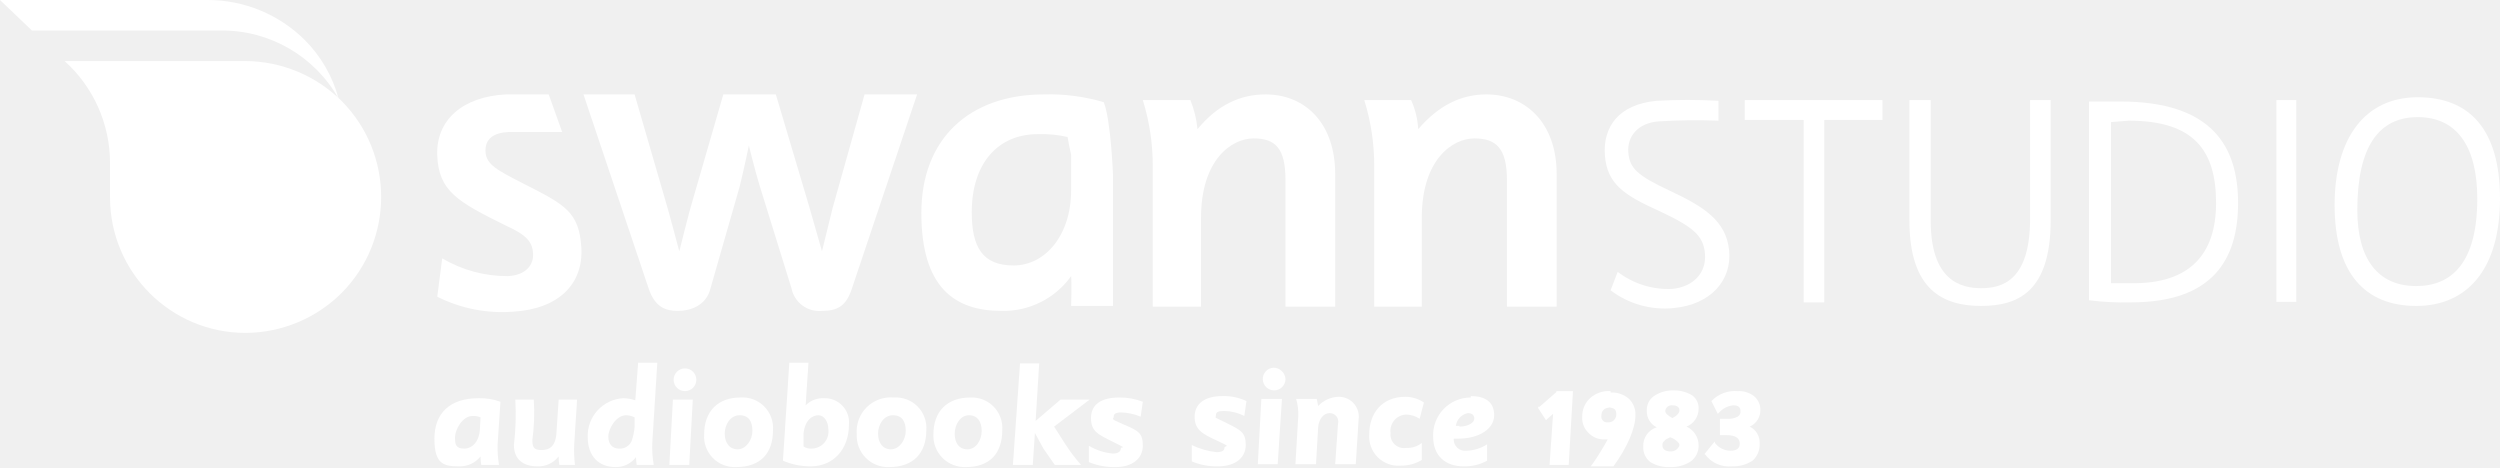
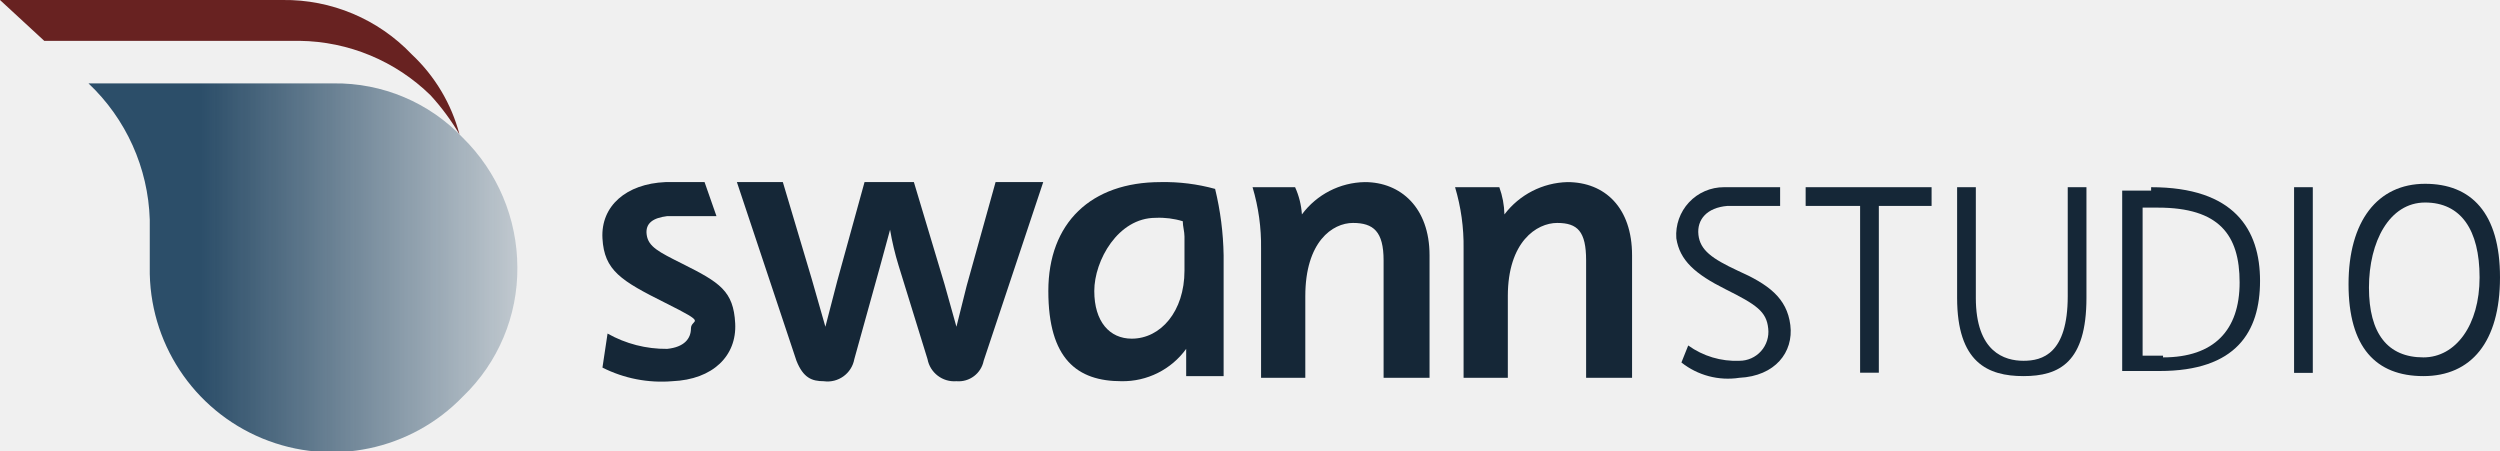
- <svg xmlns="http://www.w3.org/2000/svg" viewBox="0 0 352.2 65.8">
-   <path d="M73.8,25.9c-3.7-1.9-5.3-2.7-5.4-4.5s1.1-2.7,3.2-2.8h7.6l-1.9-5.3h-6c-6.1.3-9.9,3.6-9.7,8.6s2.8,6.5,9.7,9.9c2.9,1.3,3.7,2.3,3.8,3.9s-1,3.1-3.6,3.2a18,18,0,0,1-9.2-2.5l-.7,5.4a20.3,20.3,0,0,0,10.8,2.1c6.3-.4,9.8-3.9,9.5-9s-2.4-6.1-8.1-9" style="fill:#fff" />
-   <path d="M121.8,13.3l-4.5,16-1.5,6.1L114,29.1l-4.7-15.8h-7.4L97.5,28.5c-.3.9-1.8,6.9-1.8,6.9s-1.7-6.4-2-7.3L89.4,13.3H82.2l9.2,27.4c.9,2.6,2.4,3.1,4.1,3.1s4-.7,4.6-3.2l4.1-14.3c.6-2.4,1.3-5.8,1.3-5.8s.8,3.3,1.5,5.6l4.5,14.5a4,4,0,0,0,4.3,3.2c2.2,0,3.4-.7,4.2-3.1l9.2-27.4Z" style="fill:#fff" />
-   <path d="M146.2,18.9a16.1,16.1,0,0,1,4.2.4c.1.7.3,1.6.5,2.5v5c0,6.4-3.7,10.6-8.1,10.6s-5.9-2.6-5.9-7.5c0-6.9,3.7-11,9.3-11m-5.1,24.9a11.7,11.7,0,0,0,9.8-4.9c.1,1.1,0,4.2,0,4.2h5.9V24.6s-.3-7.7-1.3-10.2a27,27,0,0,0-8.4-1.1c-10.6,0-17.3,6.3-17.3,16.7s4.6,13.8,11.3,13.8" style="fill:#fff" />
-   <path d="M219.3,43.2V24.5c0-7.1-4.3-11.2-9.9-11.2-3.5,0-6.7,1.5-9.6,4.9a11.6,11.6,0,0,0-1-4.1h-6.6a31.1,31.1,0,0,1,1.4,9.4V43.2h6.7V30.7c0-8.2,4.3-11.2,7.4-11.2s4.6,1.4,4.6,5.9V43.2Z" style="fill:#fff" />
-   <path d="M188.1,43.2V24.5c0-7.1-4.2-11.2-9.8-11.2-3.6,0-6.8,1.5-9.6,4.9a14.3,14.3,0,0,0-1-4.1H161a31.1,31.1,0,0,1,1.4,9.4V43.2h6.8V30.7c0-8.2,4.3-11.2,7.4-11.2s4.5,1.4,4.5,5.9V43.2Z" style="fill:#fff" />
-   <path d="M233.7,29.7c4.9,2.3,6.3,3.5,6.5,6.1s-1.6,4.6-4.6,4.9a11.7,11.7,0,0,1-7.7-2.4l-1,2.6a12.6,12.6,0,0,0,8.9,2.5c5.2-.5,8.2-3.9,7.8-8.1s-3.6-6.2-8.3-8.4-5.7-3.2-5.9-5.4,1.3-4.2,4.3-4.4a82.8,82.8,0,0,1,8.4-.1V14.2a78.2,78.2,0,0,0-8.7,0c-5.4.5-7.6,3.7-7.3,7.7s2.7,5.6,7.6,7.8" style="fill:#fff" />
-   <polygon points="245.8 16.9 254.1 16.9 254.1 42.6 257 42.6 257 16.9 265.2 16.9 265.2 14.1 245.8 14.1 245.8 16.9" style="fill:#fff" />
-   <path d="M286,30.8c0,8.8-4,9.8-6.9,9.8s-7.1-1.1-7.1-9.5v-17h-3v17c0,9.8,4.8,12,10.1,12s9.8-2.1,9.8-12.1V14.1H286Z" style="fill:#fff" />
-   <rect x="320.7" y="14.1" width="2.8" height="28.43" style="fill:#fff" />
-   <path d="M300.6,39.9h-3.2V17.2l2.5-.2c9.2,0,12.3,4.2,12.3,11.6s-3.9,11.3-11.6,11.3m-1.9-25.6h-4.4V42.3a39.5,39.5,0,0,0,5.9.3c11.5,0,15.1-6,15.1-14s-3.7-14.3-16.6-14.3" style="fill:#fff" />
-   <path d="M340.4,40.3c-5.4,0-8.3-3.8-8.3-10.7,0-8.9,3-13.1,8.5-13.1S349,20.6,349,28c0,9-3.6,12.3-8.6,12.3m.2-26.6c-7.3,0-11.7,5.6-11.7,15.2s4.3,14.2,11.5,14.2,11.8-5.2,11.8-15.1-4.4-14.3-11.6-14.3" style="fill:#fff" />
-   <path d="M235.6,58.9c-.7-.4-1-.7-1-1a.9.9,0,0,1,1-.8c.7,0,1,.3,1,.7s-.4.8-1,1.1m-.2,4.7q-1.2,0-1.2-.9a.7.7,0,0,1,.3-.6c.1-.2.4-.3.8-.5a2.9,2.9,0,0,1,1,.6c.2.2.3.3.3.5s-.4.9-1.2.9m3.9-6a2.2,2.2,0,0,0-.9-1.9,4.9,4.9,0,0,0-2.5-.7,4.8,4.8,0,0,0-2.9.8,2.4,2.4,0,0,0-1,2.1,2.5,2.5,0,0,0,1.4,2.3,2.7,2.7,0,0,0-1.9,2.7,2.6,2.6,0,0,0,1,2.2,4.9,4.9,0,0,0,2.8.7,5,5,0,0,0,2.9-.8,2.7,2.7,0,0,0,1.1-2.2,2.9,2.9,0,0,0-1.7-2.7,2.7,2.7,0,0,0,1.7-2.5" style="fill:#fff" />
-   <path d="M226.5,59.5a.8.8,0,0,1-.9-.9q0-1.1,1.2-1.2c.6.1.9.3.9.9a1.1,1.1,0,0,1-1.2,1.2m.4-4.4a3.9,3.9,0,0,0-2.9,1,3.5,3.5,0,0,0-1.1,2.6,2.9,2.9,0,0,0,.8,2.2,3,3,0,0,0,2.4,1h.4a38.7,38.7,0,0,1-2.1,3.4l-.3.4h3.2c1.9-2.6,3.1-5.3,3.1-7.2a3,3,0,0,0-.9-2.3,3.6,3.6,0,0,0-2.6-.9" style="fill:#fff" />
-   <path d="M219.3,55.2l-2.4,2.1h-.2v.2l1.1,1.7.2-.2.8-.7-.5,7.2h2.7l.6-10.4h-2.4Z" style="fill:#fff" />
-   <path d="M248,57.8a2.5,2.5,0,0,0-.9-2,3.5,3.5,0,0,0-2.3-.7,4.6,4.6,0,0,0-3.7,1.4h0l.9,1.8.2-.2a3.1,3.1,0,0,1,2-1c.7,0,1,.3,1,.8a.8.8,0,0,1-.4.8,2.8,2.8,0,0,1-1.5.3h-1v2.3h.9c1.4,0,1.9.5,1.9,1.2s-.5,1-1.3,1a2.8,2.8,0,0,1-2.2-1.1v-.2l-.2.2L240.1,64h.1a4.2,4.2,0,0,0,3.8,1.7,5,5,0,0,0,2.9-.8,3,3,0,0,0,1-2.4,2.5,2.5,0,0,0-1.4-2.4,2.5,2.5,0,0,0,1.5-2.4" style="fill:#fff" />
-   <path d="M172.5,57.9a6.4,6.4,0,0,1,2.8.7l.3-2.1a7.5,7.5,0,0,0-3.4-.7c-2.5,0-3.9,1.1-3.9,2.9s1,2.4,3.2,3.4,1,.6,1,1-.4.6-1.1.6a10.4,10.4,0,0,1-3.5-1V65a9,9,0,0,0,3.7.7c2.4,0,3.9-1.2,3.9-3s-.7-2.1-2.7-3.1-1.5-.6-1.5-1.1.4-.6,1.2-.6" style="fill:#fff" />
-   <polygon points="177.7 56.2 177.2 65.4 180 65.4 180.6 56.2 177.7 56.2" style="fill:#fff" />
-   <path d="M179.4,51.8a1.6,1.6,0,1,0,1.7,1.6,1.7,1.7,0,0,0-1.7-1.6" style="fill:#fff" />
-   <path d="M205.6,60h-.5a2.1,2.1,0,0,1,1.7-1.8c.6,0,.9.3.9.8s-.8,1.1-2.1,1.1m1.6-4.1a5.3,5.3,0,0,0-5.3,5.5c0,2.7,1.7,4.2,4.3,4.2a6.4,6.4,0,0,0,3.3-.8V62.6a5.7,5.7,0,0,1-2.9.9,1.6,1.6,0,0,1-1.8-1.7h.6c3,0,5.1-1.4,5.1-3.3s-1.3-2.7-3.3-2.7" style="fill:#fff" />
-   <path d="M198.1,58.4a3.6,3.6,0,0,1,1.9.6l.6-2.3a4.7,4.7,0,0,0-2.6-.8c-3.3,0-5.1,2.3-5.1,5.3a4.1,4.1,0,0,0,4.4,4.4,5.6,5.6,0,0,0,3-.8V62.4a3.2,3.2,0,0,1-2.2.7,1.9,1.9,0,0,1-2.2-2.1,2.3,2.3,0,0,1,2.3-2.6" style="fill:#fff" />
-   <path d="M188.6,55.9a4.1,4.1,0,0,0-2.9,1.3c-.1-.5-.1-.6-.2-1h-2.9a7.4,7.4,0,0,1,.3,2.4l-.4,6.8h2.9l.3-5.2c.1-1.2.8-2,1.6-2a1.2,1.2,0,0,1,1.2,1.5l-.4,5.7H191l.4-6.3a2.8,2.8,0,0,0-2.8-3.2" style="fill:#fff" />
-   <path d="M157.9,58.1a7.9,7.9,0,0,1,2.8.6l.3-2.1a8.8,8.8,0,0,0-3.3-.6c-2.6,0-4,1-4,2.9s1,2.3,3.2,3.4,1,.5,1,.9-.4.7-1.1.7a8,8,0,0,1-3.4-1.1v2.3a9.2,9.2,0,0,0,3.8.7c2.3,0,3.8-1.2,3.8-3s-.6-2.1-2.7-3-1.4-.7-1.4-1.1.3-.6,1.1-.6" style="fill:#fff" />
-   <path d="M103.9,63.3c-1.1,0-1.8-.9-1.8-2.2s.8-2.6,2.1-2.6,1.8.9,1.8,2.2-.9,2.6-2.1,2.6m.4-7.3c-3.1,0-5.1,1.9-5.1,5.2a4.3,4.3,0,0,0,4.5,4.6c3.4,0,5.2-1.9,5.2-5.2a4.3,4.3,0,0,0-4.6-4.6" style="fill:#fff" />
-   <path d="M96.5,51.9a1.6,1.6,0,1,0,0,3.2,1.6,1.6,0,0,0,0-3.2" style="fill:#fff" />
-   <path d="M148.5,60.1l5-3.8h-4.1l-3.5,3,.5-8.1h-2.7l-1,14.3h2.8l.3-4.5,1.2,2.2,1.6,2.3h3.7a24.5,24.5,0,0,1-2.2-2.9Z" style="fill:#fff" />
-   <path d="M136.3,63.3c-1.2,0-1.8-.9-1.8-2.2s.8-2.6,2-2.6,1.8.9,1.8,2.2-.8,2.6-2,2.6m.4-7.3c-3.2,0-5.2,1.9-5.2,5.2a4.4,4.4,0,0,0,4.6,4.6c3.3,0,5.1-1.9,5.1-5.2a4.3,4.3,0,0,0-4.5-4.6" style="fill:#fff" />
-   <path d="M114.4,63.2a1.9,1.9,0,0,1-1.2-.3V61.1c.2-2,1.3-2.6,2.1-2.6s1.4.9,1.4,2a2.4,2.4,0,0,1-2.4,2.7m1.8-7.1a3.4,3.4,0,0,0-2.6,1l.4-6h-2.7l-.9,13.8a9.7,9.7,0,0,0,3.9.8c3.2,0,5.4-2.4,5.4-5.9a3.4,3.4,0,0,0-3.5-3.7" style="fill:#fff" />
-   <path d="M125.5,63.3c-1.1,0-1.8-.9-1.8-2.2s.8-2.6,2.1-2.6,1.8.9,1.8,2.2-.9,2.6-2.1,2.6m.4-7.3a4.8,4.8,0,0,0-5.2,5.2,4.4,4.4,0,0,0,4.6,4.6c3.3,0,5.2-1.9,5.2-5.2a4.3,4.3,0,0,0-4.6-4.6" style="fill:#fff" />
-   <path d="M67.6,60.6c-.1,1.5-1,2.6-2.2,2.6s-1.3-.6-1.3-1.6,1-3,2.5-3a2.6,2.6,0,0,1,1.1.2Zm2.9-4a8.4,8.4,0,0,0-3.1-.5c-4,0-6.2,2.1-6.2,5.7s1.3,3.9,3.5,3.9a3.7,3.7,0,0,0,3-1.4,6.8,6.8,0,0,0,.1,1.2h2.5a15.2,15.2,0,0,1-.2-2.8Z" style="fill:#fff" />
-   <path d="M89.4,60.2a9,9,0,0,1-.4,1.9,1.8,1.8,0,0,1-1.8,1.1c-.9,0-1.5-.6-1.5-1.7s1.1-3,2.5-3a2.7,2.7,0,0,1,1.2.3Zm3.2-9.1H89.9l-.4,5.3a5.1,5.1,0,0,0-1.7-.3,5.3,5.3,0,0,0-5,5.5c0,2.6,1.5,4.2,3.9,4.2a3.5,3.5,0,0,0,2.9-1.4,8,8,0,0,0,.1,1.1h2.4a14.2,14.2,0,0,1-.2-3.2Z" style="fill:#fff" />
-   <path d="M81.3,56.3H78.7l-.3,4.6c-.1,2-1,2.5-2.1,2.5S75,63,75,62a28.8,28.8,0,0,0,.2-5.7H72.6a36.8,36.8,0,0,1-.2,6.4c0,2,1.3,3,3.3,3a3.6,3.6,0,0,0,3-1.4,6.8,6.8,0,0,0,.1,1.2H81a17.3,17.3,0,0,1-.1-3Z" style="fill:#fff" />
-   <polygon points="94.8 56.3 94.3 65.5 97.1 65.5 97.6 56.3 94.8 56.3" style="fill:#fff" />
-   <path d="M34.6,8.6H9.1a19.3,19.3,0,0,1,6.4,14.3v4.9A19.1,19.1,0,0,0,34.6,46.9a19.3,19.3,0,0,0,13.5-5.6,19.2,19.2,0,0,0,0-27.1A19.4,19.4,0,0,0,34.6,8.6" style="fill:#fff" />
-   <path d="M26.4,4.3h4.8a18.8,18.8,0,0,1,16.5,9.6,18.4,18.4,0,0,0-4.8-8.3A19.4,19.4,0,0,0,29.3,0H0L4.5,4.3H26.4Z" style="fill:#fff" />
+ <svg xmlns="http://www.w3.org/2000/svg" viewBox="0 0 146.9 26.5">
+   <defs>
+     <linearGradient id="a" x1="322.41" y1="772.22" x2="323.41" y2="772.22" gradientTransform="matrix(24.53, 0, 0, -24.53, -7896.89, 18952.73)" gradientUnits="userSpaceOnUse">
+       <stop offset="0" stop-color="#fff" />
+       <stop offset="1" />
+     </linearGradient>
+     <clipPath id="b" transform="translate(0 0)">
+       <rect width="146.9" height="26.51" style="fill:none" />
+     </clipPath>
+     <filter id="f" x="-3.85" y="-2.11" width="150.75" height="29.61" filterUnits="userSpaceOnUse" color-interpolation-filters="sRGB">
+       <feFlood flood-color="#fff" result="bg" />
+       <feBlend in="SourceGraphic" in2="bg" />
+     </filter>
+     <mask id="e" x="-3.85" y="-2.11" width="150.75" height="29.61" maskUnits="userSpaceOnUse">
+       <g style="filter:url(#f)">
+         <g transform="translate(0 0)">
+           <rect width="146.9" height="26.51" style="fill:url(#a)" />
+         </g>
+       </g>
+     </mask>
+     <clipPath id="g" transform="translate(0 0)">
+       <rect x="-3.8" y="-2.1" width="43.2" height="29.61" style="fill:none" />
+     </clipPath>
+   </defs>
+   <g style="clip-path:url(#b)">
+     <path d="M40.1,15.5c-1.4-.7-2-1-2.1-1.7s.4-1,1.2-1.1h2.9l-.7-2H39.1c-2.3.1-3.8,1.4-3.7,3.3s1.1,2.5,3.7,3.8,1.5.9,1.5,1.5-.4,1.1-1.4,1.2a7,7,0,0,1-3.5-.9l-.3,2a7.7,7.7,0,0,0,4.1.8c2.4-.1,3.8-1.5,3.7-3.4s-.9-2.4-3.1-3.5" transform="translate(0 0)" style="fill:#152737" />
+     <path d="M56.8,16.8l-.6,2.4-.7-2.5-1.8-6H50.8l-1.6,5.8-.7,2.7-.8-2.8L46,10.7H43.3l3.5,10.5c.4,1,.9,1.2,1.6,1.2a1.6,1.6,0,0,0,1.8-1.3l1.5-5.4.6-2.2a16.6,16.6,0,0,0,.5,2.1l1.7,5.5a1.6,1.6,0,0,0,1.7,1.3,1.5,1.5,0,0,0,1.6-1.2l3.5-10.5H58.5Z" transform="translate(0 0)" style="fill:#152737" />
+     <path d="M66.5,19.9c-1.3,0-2.2-1-2.2-2.8s1.4-4.3,3.6-4.3a4.7,4.7,0,0,1,1.6.2c0,.3.1.6.1.9v2c0,2.4-1.4,4-3.1,4m1.7-9.2c-4.1,0-6.6,2.4-6.6,6.4s1.7,5.3,4.3,5.3a4.6,4.6,0,0,0,3.8-1.9v1.6h2.2V15a17.7,17.7,0,0,0-.5-3.9,11.2,11.2,0,0,0-3.2-.4" transform="translate(0 0)" style="fill:#152737" />
+     <path d="M92.1,10.7a4.8,4.8,0,0,0-3.7,1.9,5,5,0,0,0-.3-1.6H85.5a12,12,0,0,1,.5,3.6v7.6h2.6V17.4c0-3.2,1.7-4.3,2.9-4.3s1.7.5,1.7,2.2v6.9h2.7V15c0-2.8-1.6-4.3-3.8-4.3" transform="translate(0 0)" style="fill:#152737" />
+     <path d="M80.2,10.7a4.7,4.7,0,0,0-3.7,1.9,4.6,4.6,0,0,0-.4-1.6H73.6a12,12,0,0,1,.5,3.6v7.6h2.6V17.4c0-3.2,1.6-4.3,2.8-4.3s1.8.5,1.8,2.2v6.9H84V15c0-2.8-1.7-4.3-3.8-4.3" transform="translate(0 0)" style="fill:#152737" />
+     <path d="M102.1,15.9c-1.5-.7-2.2-1.2-2.3-2.1s.5-1.6,1.7-1.7h3.1V11h-3.3a2.8,2.8,0,0,0-2.8,3c.2,1.3,1.1,2.1,2.9,3s2.4,1.3,2.5,2.3a1.7,1.7,0,0,1-1.7,1.9,4.8,4.8,0,0,1-3-.9l-.4,1a4.4,4.4,0,0,0,3.4.9c2.1-.1,3.2-1.5,3-3.1s-1.3-2.4-3.1-3.2" transform="translate(0 0)" style="fill:#152737" />
+   </g>
+   <polygon points="106.1 12.1 109.3 12.1 109.3 21.9 110.4 21.9 110.4 12.1 113.5 12.1 113.5 11 106.1 11 106.1 12.1" style="fill:#152737" />
+   <g style="clip-path:url(#b)">
+     <path d="M121.5,17.4c0,3.4-1.5,3.8-2.6,3.8s-2.8-.5-2.8-3.7V11H115v6.5c0,3.8,1.8,4.6,3.9,4.6s3.7-.8,3.7-4.6V11h-1.1Z" transform="translate(0 0)" style="fill:#152737" />
+   </g>
+   <rect x="134.8" y="11" width="1.1" height="10.91" style="fill:#152737" />
+   <g style="clip-path:url(#b)">
+     <path d="M127.1,20.9h-1.2V12.2h.9c3.6,0,4.8,1.6,4.8,4.4s-1.5,4.4-4.5,4.4m-.7-9.8h-1.7V21.8h2.2c4.5,0,5.9-2.3,5.9-5.3s-1.5-5.5-6.4-5.5" transform="translate(0 0)" style="fill:#152737" />
+     <path d="M142.4,21c-2.1,0-3.2-1.4-3.2-4.1s1.2-5,3.3-5,3.2,1.6,3.2,4.4-1.4,4.7-3.3,4.7m.1-10.2c-2.8,0-4.5,2.2-4.5,5.9s1.6,5.4,4.4,5.4,4.5-2,4.5-5.8-1.7-5.5-4.4-5.5" transform="translate(0 0)" style="fill:#152737" />
+     <g style="mask:url(#e)">
+       <g style="clip-path:url(#g)">
+         <path d="M27.2,8.1a10.3,10.3,0,0,0-7.6-3.2H5.2a11.5,11.5,0,0,1,3.6,8h0v2.8a10.7,10.7,0,0,0,18.4,7.6,10.4,10.4,0,0,0,3.2-7.6,10.7,10.7,0,0,0-3.2-7.6" transform="translate(0 0)" style="fill:#2c4e69" />
+       </g>
+     </g>
+     <path d="M3.2,2.4H17.6a11.2,11.2,0,0,1,7.7,3.2A13.7,13.7,0,0,1,27,7.9a9.9,9.9,0,0,0-2.8-4.7A10.3,10.3,0,0,0,16.6,0H0L2.6,2.4Z" transform="translate(0 0)" style="fill:#682221" />
+   </g>
</svg>
